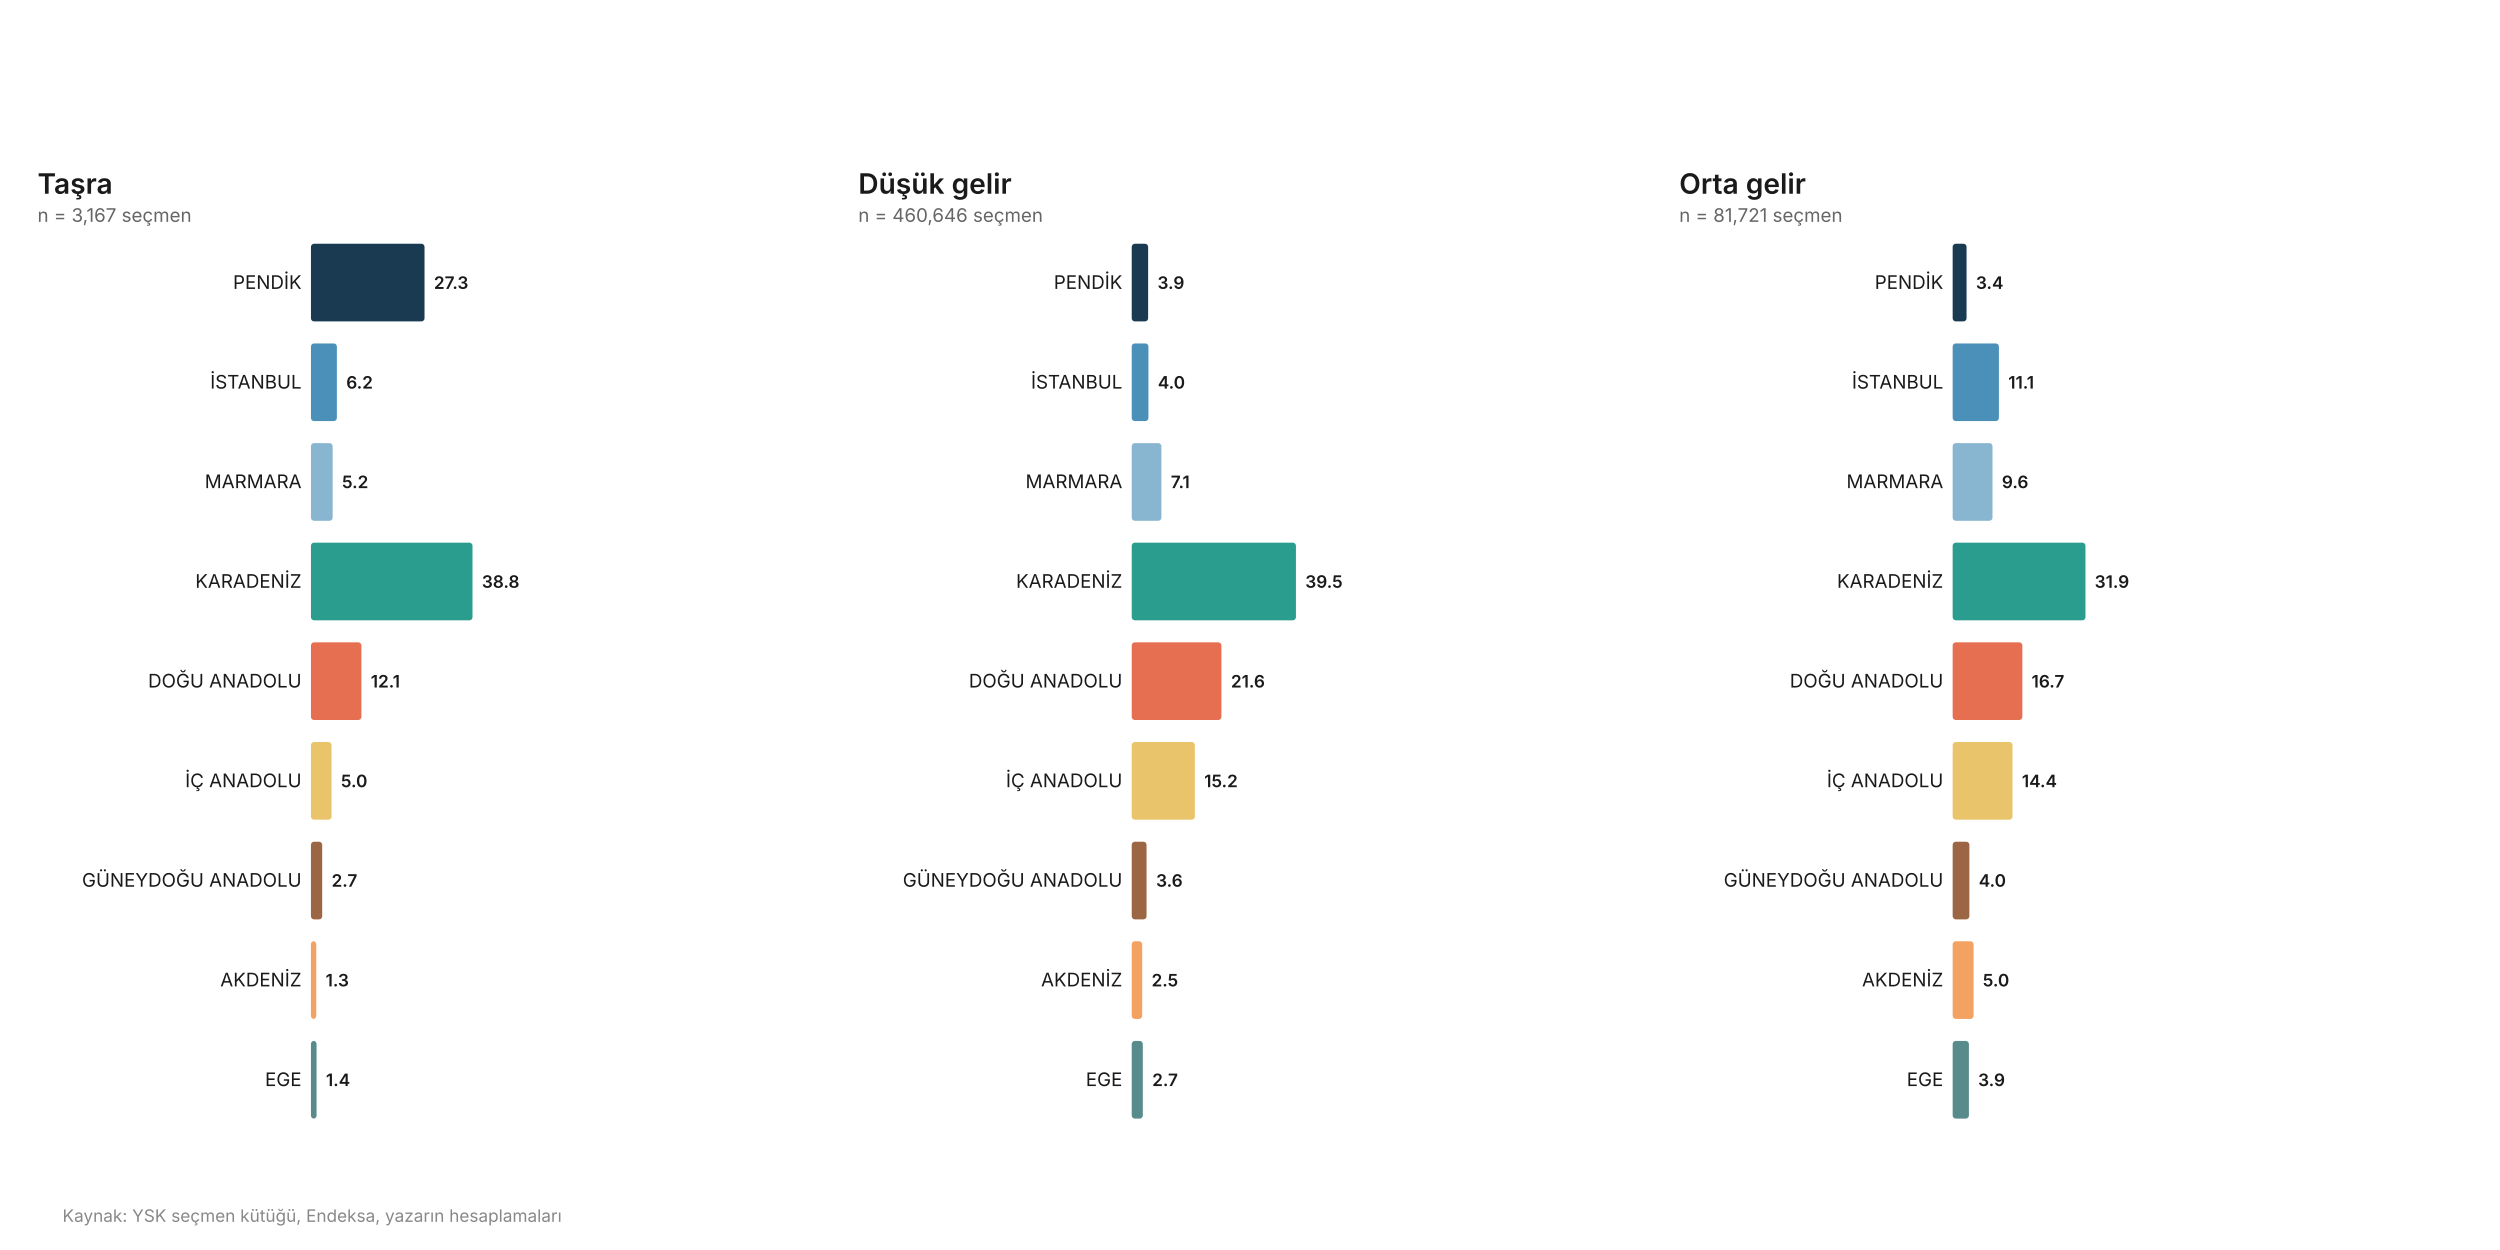
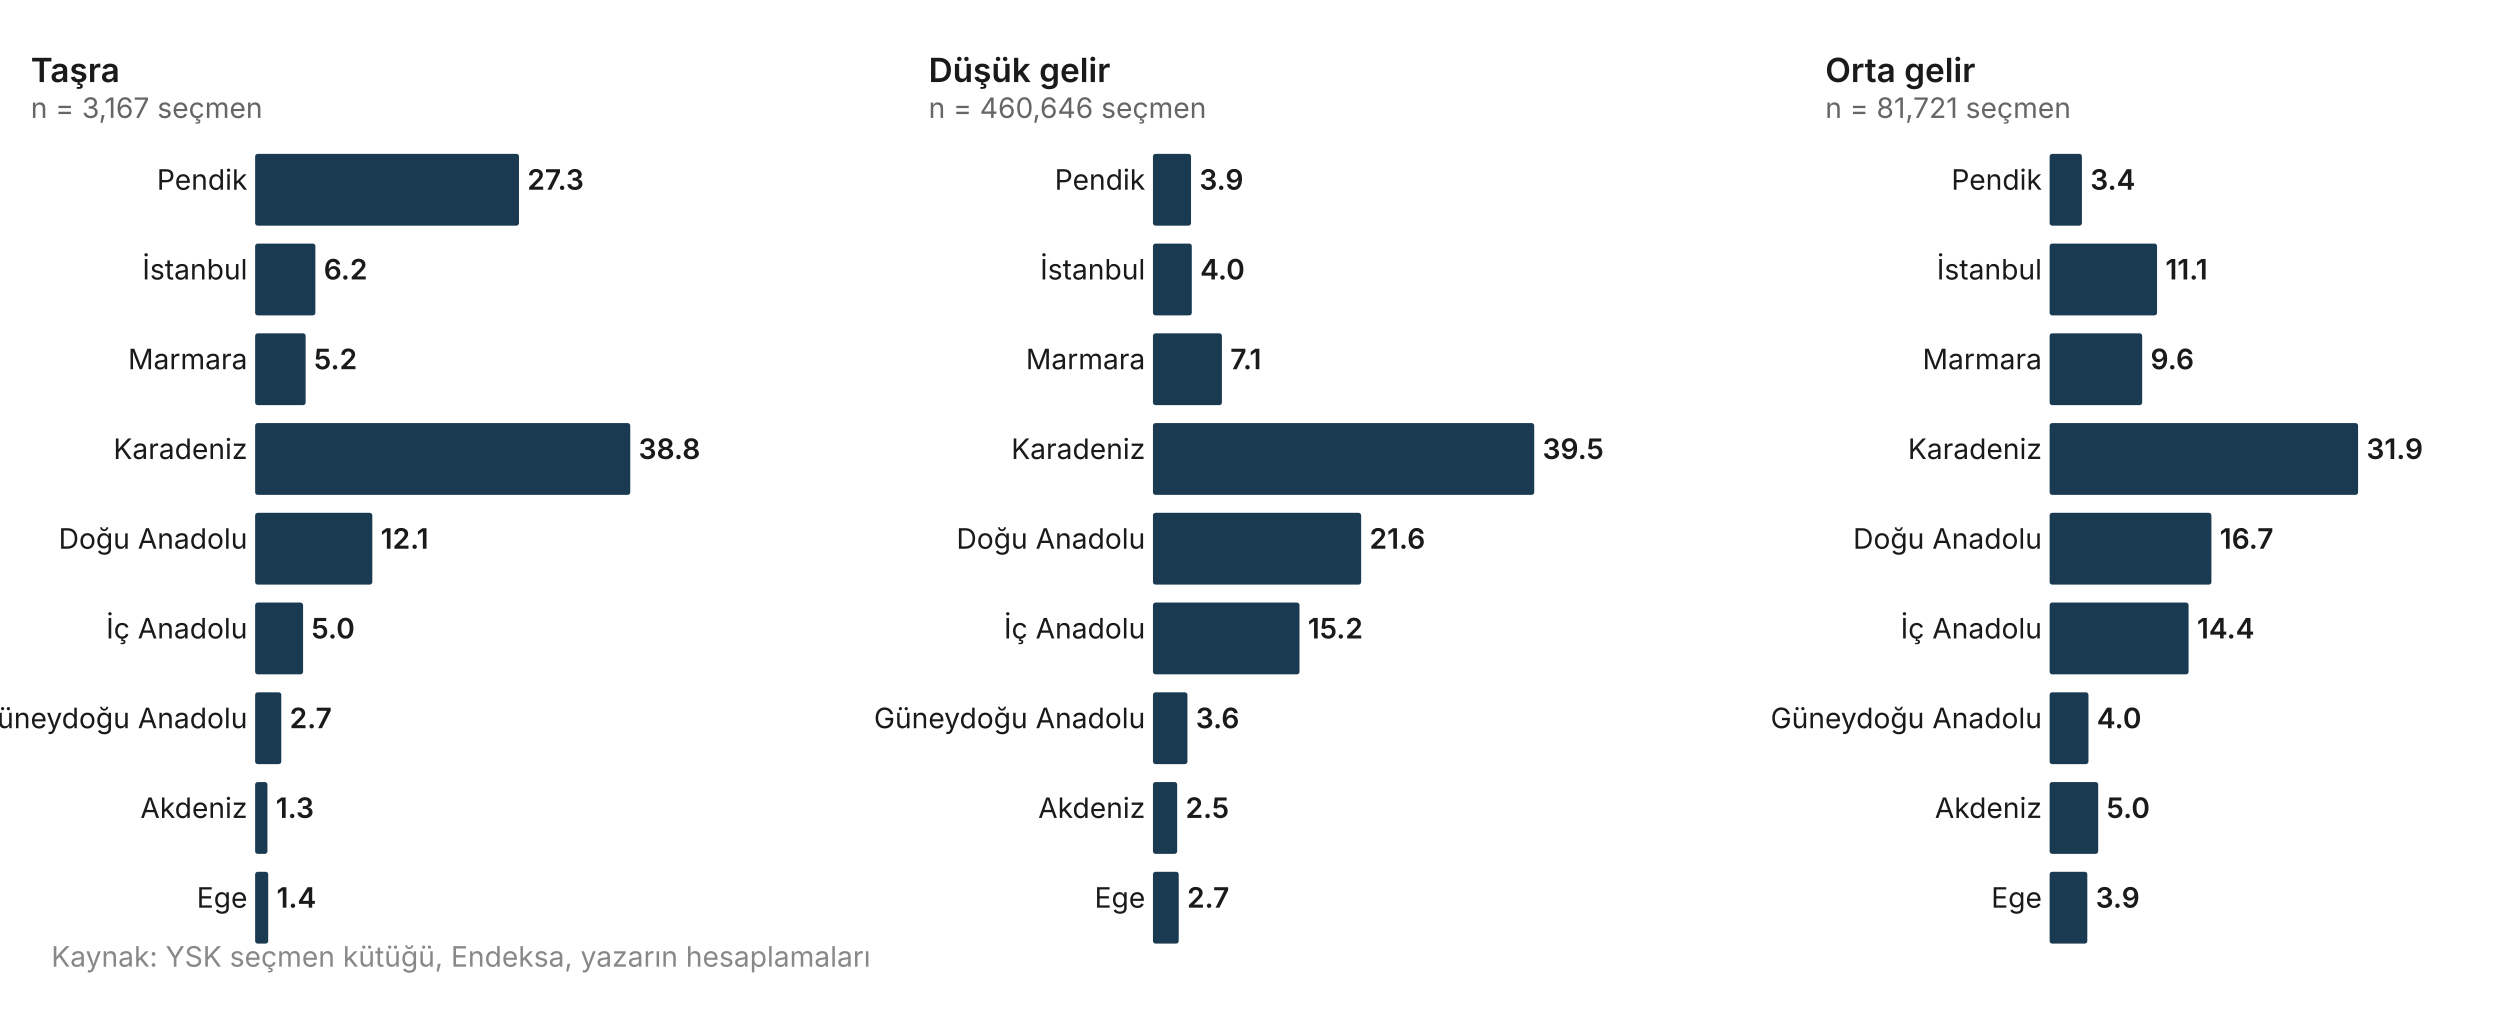
- <svg xmlns="http://www.w3.org/2000/svg" width="100%" height="100%" viewBox="0 0 1600 800" preserveAspectRatio="xMidYMid meet">
+ <svg xmlns="http://www.w3.org/2000/svg" width="100%" height="100%" viewBox="0 0 1950 800" preserveAspectRatio="xMidYMid meet">
  <style>
text { font-family: -apple-system, BlinkMacSystemFont, 'Segoe UI', sans-serif; fill: #1a1a1a; }
.title { font-size: 22px; font-weight: 700; }
.subtitle { font-size: 14px; fill: #555; }
- .panel-title { font-size: 18px; font-weight: 600; }
- .panel-sub { font-size: 12px; fill: #666; }
- .cat { font-size: 12px; }
- .val { font-size: 11px; font-weight: 600; }
- .source { font-size: 11px; fill: #888; }
+ .panel-title { font-size: 26px; font-weight: 600; }
+ .panel-sub { font-size: 22px; fill: #666; }
+ .cat { font-size: 22px; }
+ .val { font-size: 22px; font-weight: 600; }
+ .source { font-size: 22px; fill: #888; }
</style>
-   <text x="24.0" y="124" class="panel-title">Taşra</text>
-   <text x="24.0" y="142" class="panel-sub">n = 3,167 seçmen</text>
-   <text x="193.0" y="184.9" class="cat" text-anchor="end">PENDİK</text>
-   <rect x="199.0" y="156.0" width="72.7" height="49.7" rx="2" fill="#1a3a52" />
-   <text x="277.7" y="184.9" class="val">27.3</text>
-   <text x="193.0" y="248.7" class="cat" text-anchor="end">İSTANBUL</text>
-   <rect x="199.0" y="219.8" width="16.6" height="49.7" rx="2" fill="#4a90b8" />
-   <text x="221.6" y="248.7" class="val">6.2</text>
-   <text x="193.0" y="312.4" class="cat" text-anchor="end">MARMARA</text>
-   <rect x="199.0" y="283.6" width="13.9" height="49.7" rx="2" fill="#88b5cf" />
-   <text x="218.9" y="312.4" class="val">5.2</text>
-   <text x="193.0" y="376.2" class="cat" text-anchor="end">KARADENİZ</text>
-   <rect x="199.0" y="347.3" width="103.4" height="49.7" rx="2" fill="#2a9d8f" />
-   <text x="308.4" y="376.2" class="val">38.8</text>
-   <text x="193.0" y="440.0" class="cat" text-anchor="end">DOĞU ANADOLU</text>
-   <rect x="199.0" y="411.1" width="32.3" height="49.7" rx="2" fill="#e76f51" />
-   <text x="237.3" y="440.0" class="val">12.1</text>
-   <text x="193.0" y="503.8" class="cat" text-anchor="end">İÇ ANADOLU</text>
-   <rect x="199.0" y="474.9" width="13.2" height="49.7" rx="2" fill="#e9c46a" />
-   <text x="218.2" y="503.8" class="val">5.0</text>
-   <text x="193.0" y="567.5" class="cat" text-anchor="end">GÜNEYDOĞU ANADOLU</text>
-   <rect x="199.0" y="538.7" width="7.2" height="49.7" rx="2" fill="#9c6644" />
-   <text x="212.2" y="567.5" class="val">2.7</text>
-   <text x="193.0" y="631.3" class="cat" text-anchor="end">AKDENİZ</text>
-   <rect x="199.0" y="602.4" width="3.4" height="49.7" rx="2" fill="#f4a261" />
-   <text x="208.4" y="631.3" class="val">1.3</text>
-   <text x="193.0" y="695.1" class="cat" text-anchor="end">EGE</text>
-   <rect x="199.0" y="666.2" width="3.6" height="49.7" rx="2" fill="#588b8b" />
-   <text x="208.6" y="695.1" class="val">1.4</text>
-   <text x="549.3" y="124" class="panel-title">Düşük gelir</text>
-   <text x="549.3" y="142" class="panel-sub">n = 460,646 seçmen</text>
-   <text x="718.3" y="184.9" class="cat" text-anchor="end">PENDİK</text>
-   <rect x="724.3" y="156.0" width="10.5" height="49.7" rx="2" fill="#1a3a52" />
-   <text x="740.8" y="184.9" class="val">3.9</text>
-   <text x="718.3" y="248.7" class="cat" text-anchor="end">İSTANBUL</text>
-   <rect x="724.3" y="219.8" width="10.7" height="49.7" rx="2" fill="#4a90b8" />
-   <text x="741.0" y="248.7" class="val">4.0</text>
-   <text x="718.3" y="312.4" class="cat" text-anchor="end">MARMARA</text>
-   <rect x="724.3" y="283.6" width="19.0" height="49.7" rx="2" fill="#88b5cf" />
-   <text x="749.3" y="312.4" class="val">7.1</text>
-   <text x="718.3" y="376.2" class="cat" text-anchor="end">KARADENİZ</text>
-   <rect x="724.3" y="347.3" width="105.1" height="49.7" rx="2" fill="#2a9d8f" />
-   <text x="835.4" y="376.2" class="val">39.5</text>
-   <text x="718.3" y="440.0" class="cat" text-anchor="end">DOĞU ANADOLU</text>
-   <rect x="724.3" y="411.1" width="57.4" height="49.7" rx="2" fill="#e76f51" />
-   <text x="787.8" y="440.0" class="val">21.6</text>
-   <text x="718.3" y="503.8" class="cat" text-anchor="end">İÇ ANADOLU</text>
-   <rect x="724.3" y="474.9" width="40.4" height="49.7" rx="2" fill="#e9c46a" />
-   <text x="770.7" y="503.8" class="val">15.2</text>
-   <text x="718.3" y="567.5" class="cat" text-anchor="end">GÜNEYDOĞU ANADOLU</text>
-   <rect x="724.3" y="538.7" width="9.5" height="49.7" rx="2" fill="#9c6644" />
-   <text x="739.9" y="567.5" class="val">3.6</text>
-   <text x="718.3" y="631.3" class="cat" text-anchor="end">AKDENİZ</text>
-   <rect x="724.3" y="602.4" width="6.7" height="49.7" rx="2" fill="#f4a261" />
-   <text x="737.0" y="631.3" class="val">2.5</text>
-   <text x="718.3" y="695.1" class="cat" text-anchor="end">EGE</text>
-   <rect x="724.3" y="666.2" width="7.1" height="49.7" rx="2" fill="#588b8b" />
-   <text x="737.4" y="695.1" class="val">2.7</text>
-   <text x="1074.7" y="124" class="panel-title">Orta gelir</text>
-   <text x="1074.7" y="142" class="panel-sub">n = 81,721 seçmen</text>
-   <text x="1243.7" y="184.9" class="cat" text-anchor="end">PENDİK</text>
-   <rect x="1249.7" y="156.0" width="8.9" height="49.7" rx="2" fill="#1a3a52" />
-   <text x="1264.6" y="184.9" class="val">3.4</text>
-   <text x="1243.7" y="248.7" class="cat" text-anchor="end">İSTANBUL</text>
-   <rect x="1249.7" y="219.8" width="29.6" height="49.7" rx="2" fill="#4a90b8" />
-   <text x="1285.3" y="248.7" class="val">11.1</text>
-   <text x="1243.7" y="312.4" class="cat" text-anchor="end">MARMARA</text>
-   <rect x="1249.7" y="283.6" width="25.5" height="49.7" rx="2" fill="#88b5cf" />
-   <text x="1281.2" y="312.4" class="val">9.6</text>
-   <text x="1243.7" y="376.2" class="cat" text-anchor="end">KARADENİZ</text>
-   <rect x="1249.7" y="347.3" width="85.0" height="49.7" rx="2" fill="#2a9d8f" />
-   <text x="1340.6" y="376.2" class="val">31.9</text>
-   <text x="1243.7" y="440.0" class="cat" text-anchor="end">DOĞU ANADOLU</text>
-   <rect x="1249.7" y="411.1" width="44.6" height="49.7" rx="2" fill="#e76f51" />
-   <text x="1300.2" y="440.0" class="val">16.7</text>
-   <text x="1243.7" y="503.8" class="cat" text-anchor="end">İÇ ANADOLU</text>
-   <rect x="1249.7" y="474.9" width="38.3" height="49.7" rx="2" fill="#e9c46a" />
-   <text x="1294.0" y="503.8" class="val">14.4</text>
-   <text x="1243.7" y="567.5" class="cat" text-anchor="end">GÜNEYDOĞU ANADOLU</text>
-   <rect x="1249.7" y="538.7" width="10.7" height="49.7" rx="2" fill="#9c6644" />
-   <text x="1266.4" y="567.5" class="val">4.0</text>
-   <text x="1243.7" y="631.3" class="cat" text-anchor="end">AKDENİZ</text>
-   <rect x="1249.7" y="602.4" width="13.4" height="49.7" rx="2" fill="#f4a261" />
-   <text x="1269.0" y="631.3" class="val">5.0</text>
-   <text x="1243.7" y="695.1" class="cat" text-anchor="end">EGE</text>
-   <rect x="1249.7" y="666.2" width="10.4" height="49.7" rx="2" fill="#588b8b" />
-   <text x="1266.0" y="695.1" class="val">3.9</text>
-   <text x="40" y="782" class="source">Kaynak: YSK seçmen kütüğü, Endeksa, yazarın hesaplamaları</text>
+   <text x="24.0" y="64" class="panel-title">Taşra</text>
+   <text x="24.0" y="92" class="panel-sub">n = 3,167 seçmen</text>
+   <text x="193.0" y="148" class="cat" text-anchor="end">Pendik</text>
+   <rect x="199.0" y="120" width="205.8" height="56" rx="2" fill="#1a3a52" />
+   <text x="411.3" y="148" class="val">27.3</text>
+   <text x="193.0" y="218" class="cat" text-anchor="end">İstanbul</text>
+   <rect x="199.0" y="190" width="47.0" height="56" rx="2" fill="#1a3a52" />
+   <text x="252.5" y="218" class="val">6.2</text>
+   <text x="193.0" y="288" class="cat" text-anchor="end">Marmara</text>
+   <rect x="199.0" y="260" width="39.4" height="56" rx="2" fill="#1a3a52" />
+   <text x="244.9" y="288" class="val">5.2</text>
+   <text x="193.0" y="358" class="cat" text-anchor="end">Karadeniz</text>
+   <rect x="199.0" y="330" width="292.6" height="56" rx="2" fill="#1a3a52" />
+   <text x="498.1" y="358" class="val">38.8</text>
+   <text x="193.0" y="428" class="cat" text-anchor="end">Doğu Anadolu</text>
+   <rect x="199.0" y="400" width="91.4" height="56" rx="2" fill="#1a3a52" />
+   <text x="296.9" y="428" class="val">12.1</text>
+   <text x="193.0" y="498" class="cat" text-anchor="end">İç Anadolu</text>
+   <rect x="199.0" y="470" width="37.4" height="56" rx="2" fill="#1a3a52" />
+   <text x="242.9" y="498" class="val">5.0</text>
+   <text x="193.0" y="568" class="cat" text-anchor="end">Güneydoğu Anadolu</text>
+   <rect x="199.0" y="540" width="20.4" height="56" rx="2" fill="#1a3a52" />
+   <text x="225.9" y="568" class="val">2.7</text>
+   <text x="193.0" y="638" class="cat" text-anchor="end">Akdeniz</text>
+   <rect x="199.0" y="610" width="9.6" height="56" rx="2" fill="#1a3a52" />
+   <text x="215.1" y="638" class="val">1.3</text>
+   <text x="193.0" y="708" class="cat" text-anchor="end">Ege</text>
+   <rect x="199.0" y="680" width="10.2" height="56" rx="2" fill="#1a3a52" />
+   <text x="215.7" y="708" class="val">1.4</text>
+   <text x="724.3" y="64" class="panel-title">Düşük gelir</text>
+   <text x="724.3" y="92" class="panel-sub">n = 460,646 seçmen</text>
+   <text x="893.3" y="148" class="cat" text-anchor="end">Pendik</text>
+   <rect x="899.3" y="120" width="29.7" height="56" rx="2" fill="#1a3a52" />
+   <text x="935.5" y="148" class="val">3.9</text>
+   <text x="893.3" y="218" class="cat" text-anchor="end">İstanbul</text>
+   <rect x="899.3" y="190" width="30.3" height="56" rx="2" fill="#1a3a52" />
+   <text x="936.1" y="218" class="val">4.0</text>
+   <text x="893.3" y="288" class="cat" text-anchor="end">Marmara</text>
+   <rect x="899.3" y="260" width="53.8" height="56" rx="2" fill="#1a3a52" />
+   <text x="959.6" y="288" class="val">7.1</text>
+   <text x="893.3" y="358" class="cat" text-anchor="end">Karadeniz</text>
+   <rect x="899.3" y="330" width="297.4" height="56" rx="2" fill="#1a3a52" />
+   <text x="1203.2" y="358" class="val">39.5</text>
+   <text x="893.3" y="428" class="cat" text-anchor="end">Doğu Anadolu</text>
+   <rect x="899.3" y="400" width="162.4" height="56" rx="2" fill="#1a3a52" />
+   <text x="1068.2" y="428" class="val">21.6</text>
+   <text x="893.3" y="498" class="cat" text-anchor="end">İç Anadolu</text>
+   <rect x="899.3" y="470" width="114.3" height="56" rx="2" fill="#1a3a52" />
+   <text x="1020.1" y="498" class="val">15.2</text>
+   <text x="893.3" y="568" class="cat" text-anchor="end">Güneydoğu Anadolu</text>
+   <rect x="899.3" y="540" width="26.9" height="56" rx="2" fill="#1a3a52" />
+   <text x="932.7" y="568" class="val">3.6</text>
+   <text x="893.3" y="638" class="cat" text-anchor="end">Akdeniz</text>
+   <rect x="899.3" y="610" width="18.9" height="56" rx="2" fill="#1a3a52" />
+   <text x="924.7" y="638" class="val">2.5</text>
+   <text x="893.3" y="708" class="cat" text-anchor="end">Ege</text>
+   <rect x="899.3" y="680" width="20.1" height="56" rx="2" fill="#1a3a52" />
+   <text x="925.9" y="708" class="val">2.7</text>
+   <text x="1423.7" y="64" class="panel-title">Orta gelir</text>
+   <text x="1423.7" y="92" class="panel-sub">n = 81,721 seçmen</text>
+   <text x="1592.7" y="148" class="cat" text-anchor="end">Pendik</text>
+   <rect x="1598.7" y="120" width="25.2" height="56" rx="2" fill="#1a3a52" />
+   <text x="1630.4" y="148" class="val">3.4</text>
+   <text x="1592.7" y="218" class="cat" text-anchor="end">İstanbul</text>
+   <rect x="1598.7" y="190" width="83.8" height="56" rx="2" fill="#1a3a52" />
+   <text x="1689.0" y="218" class="val">11.1</text>
+   <text x="1592.7" y="288" class="cat" text-anchor="end">Marmara</text>
+   <rect x="1598.7" y="260" width="72.2" height="56" rx="2" fill="#1a3a52" />
+   <text x="1677.4" y="288" class="val">9.6</text>
+   <text x="1592.7" y="358" class="cat" text-anchor="end">Karadeniz</text>
+   <rect x="1598.7" y="330" width="240.6" height="56" rx="2" fill="#1a3a52" />
+   <text x="1845.8" y="358" class="val">31.9</text>
+   <text x="1592.7" y="428" class="cat" text-anchor="end">Doğu Anadolu</text>
+   <rect x="1598.7" y="400" width="126.2" height="56" rx="2" fill="#1a3a52" />
+   <text x="1731.4" y="428" class="val">16.7</text>
+   <text x="1592.7" y="498" class="cat" text-anchor="end">İç Anadolu</text>
+   <rect x="1598.7" y="470" width="108.4" height="56" rx="2" fill="#1a3a52" />
+   <text x="1713.6" y="498" class="val">14.4</text>
+   <text x="1592.7" y="568" class="cat" text-anchor="end">Güneydoğu Anadolu</text>
+   <rect x="1598.7" y="540" width="30.3" height="56" rx="2" fill="#1a3a52" />
+   <text x="1635.5" y="568" class="val">4.0</text>
+   <text x="1592.7" y="638" class="cat" text-anchor="end">Akdeniz</text>
+   <rect x="1598.7" y="610" width="37.9" height="56" rx="2" fill="#1a3a52" />
+   <text x="1643.1" y="638" class="val">5.0</text>
+   <text x="1592.7" y="708" class="cat" text-anchor="end">Ege</text>
+   <rect x="1598.7" y="680" width="29.4" height="56" rx="2" fill="#1a3a52" />
+   <text x="1634.6" y="708" class="val">3.9</text>
+   <text x="40.0" y="754" class="source">Kaynak: YSK seçmen kütüğü, Endeksa, yazarın hesaplamaları</text>
</svg>
